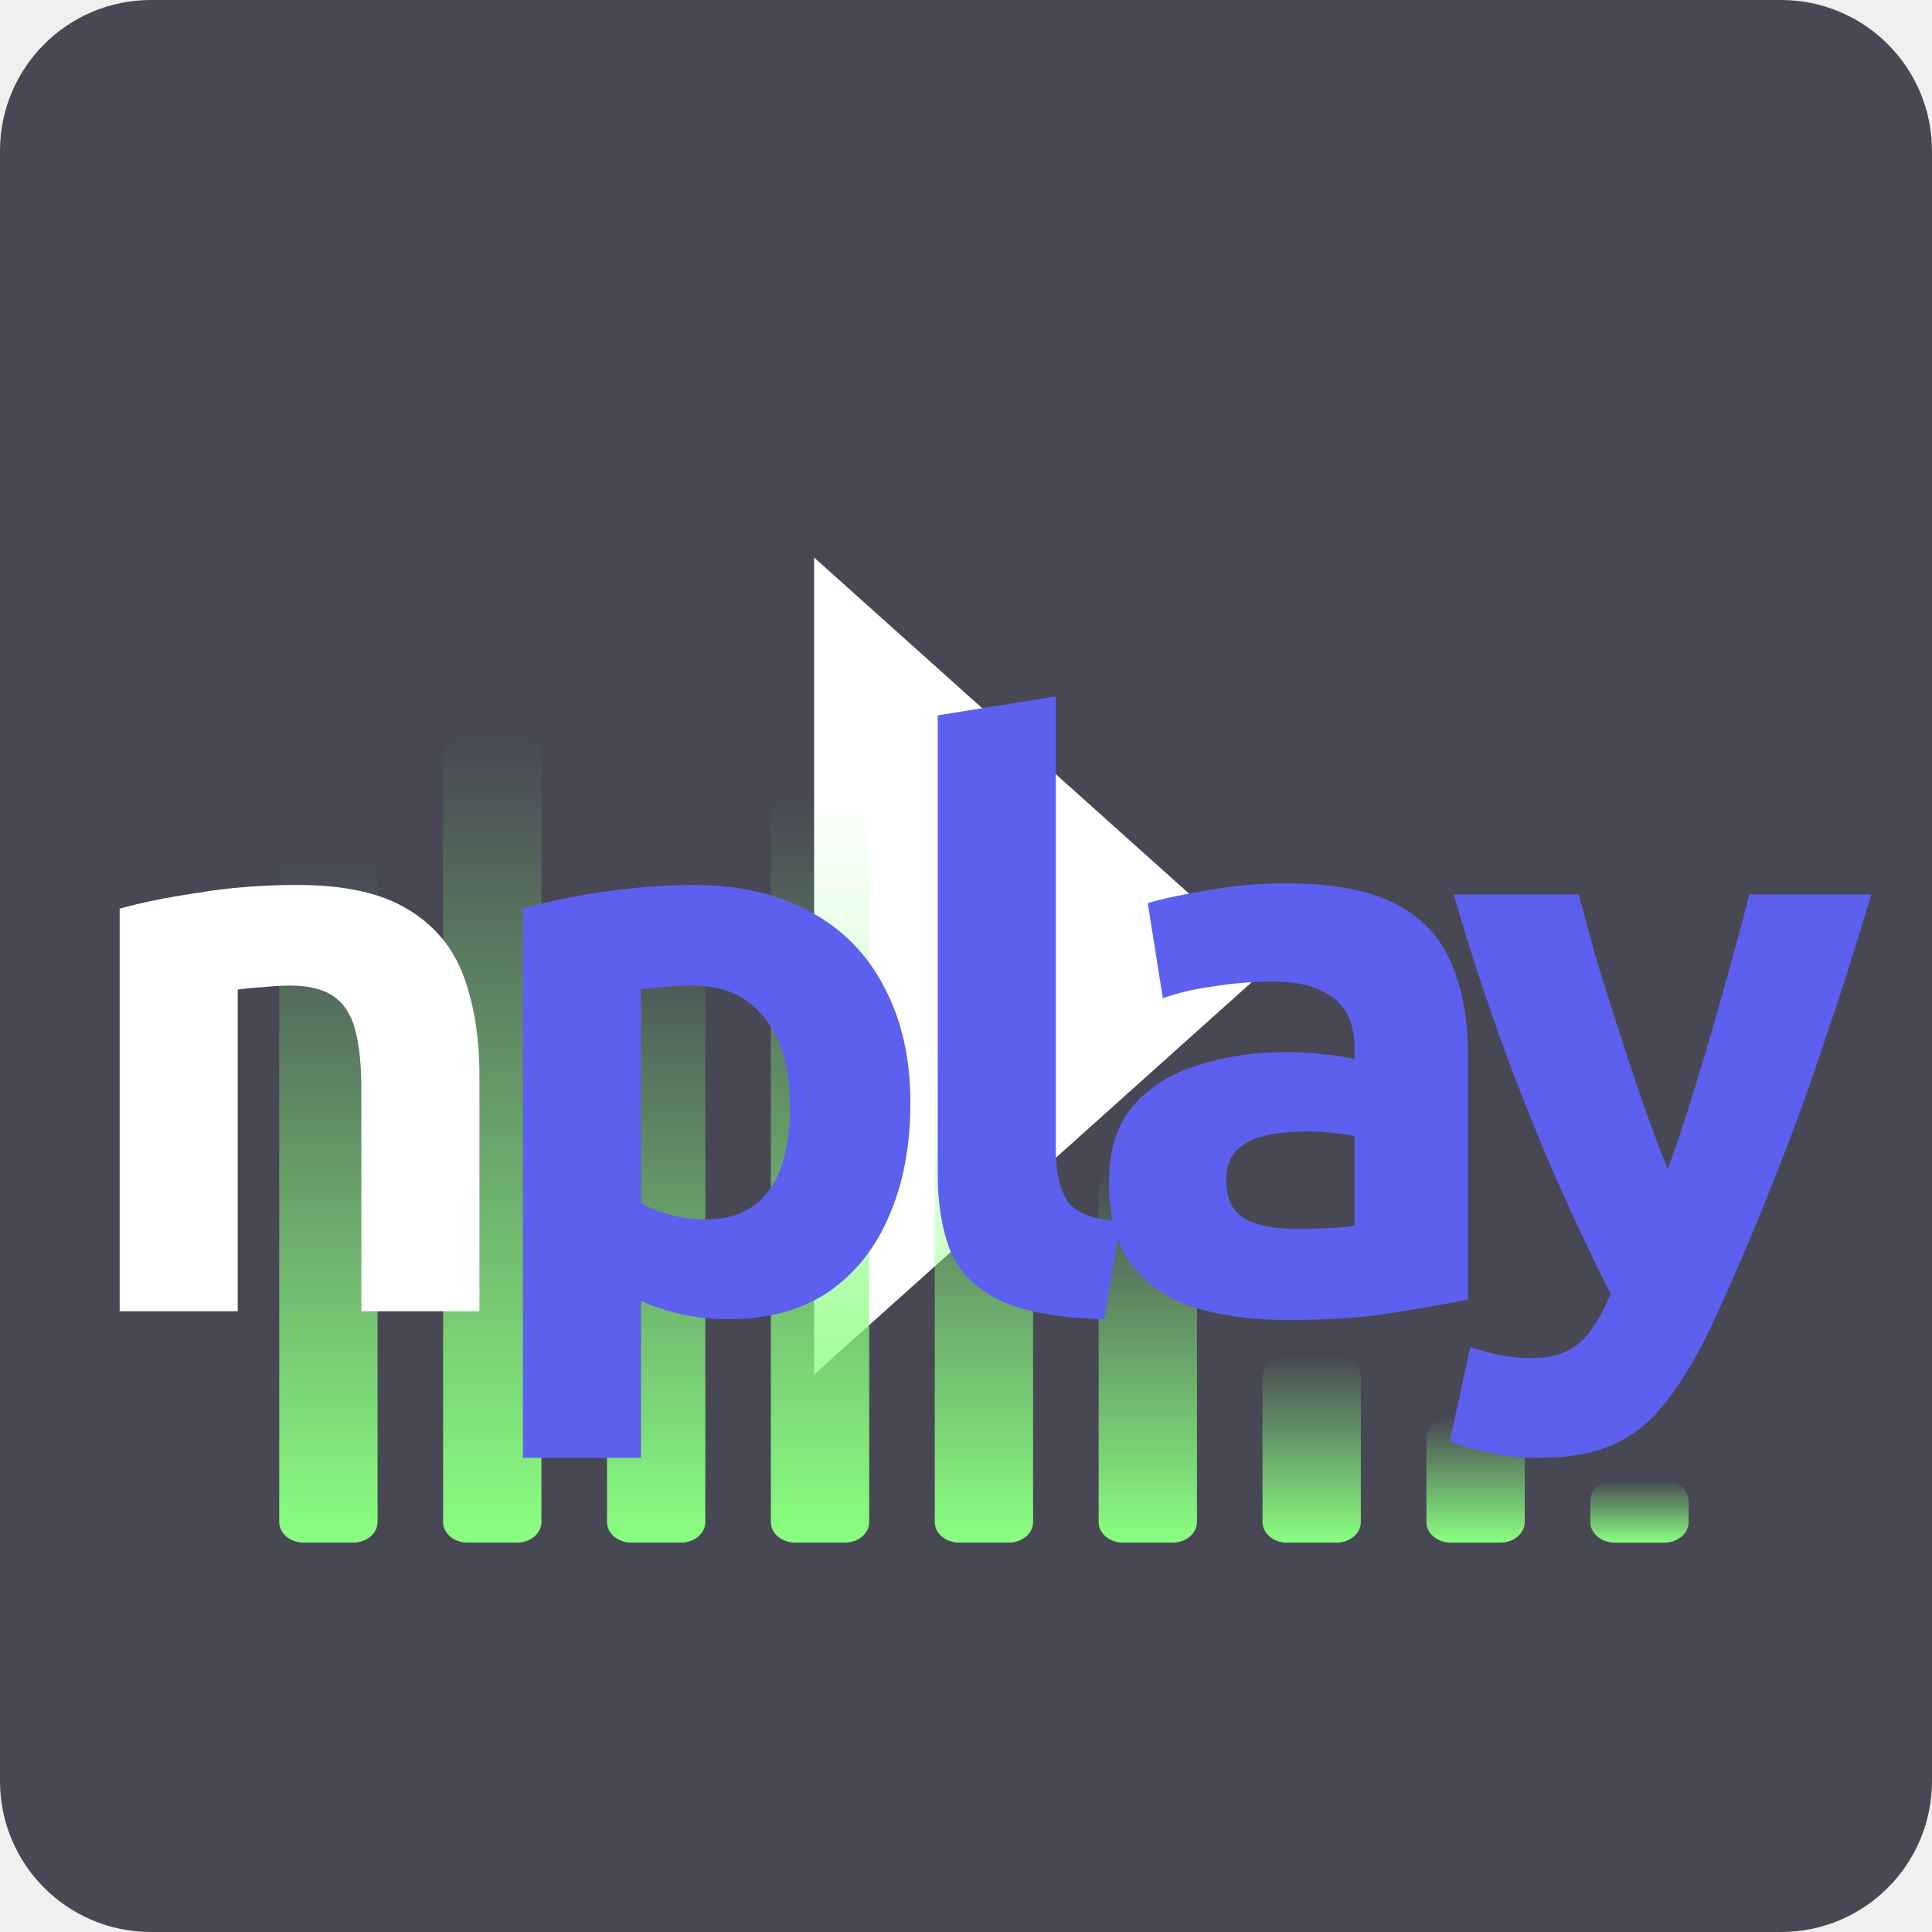
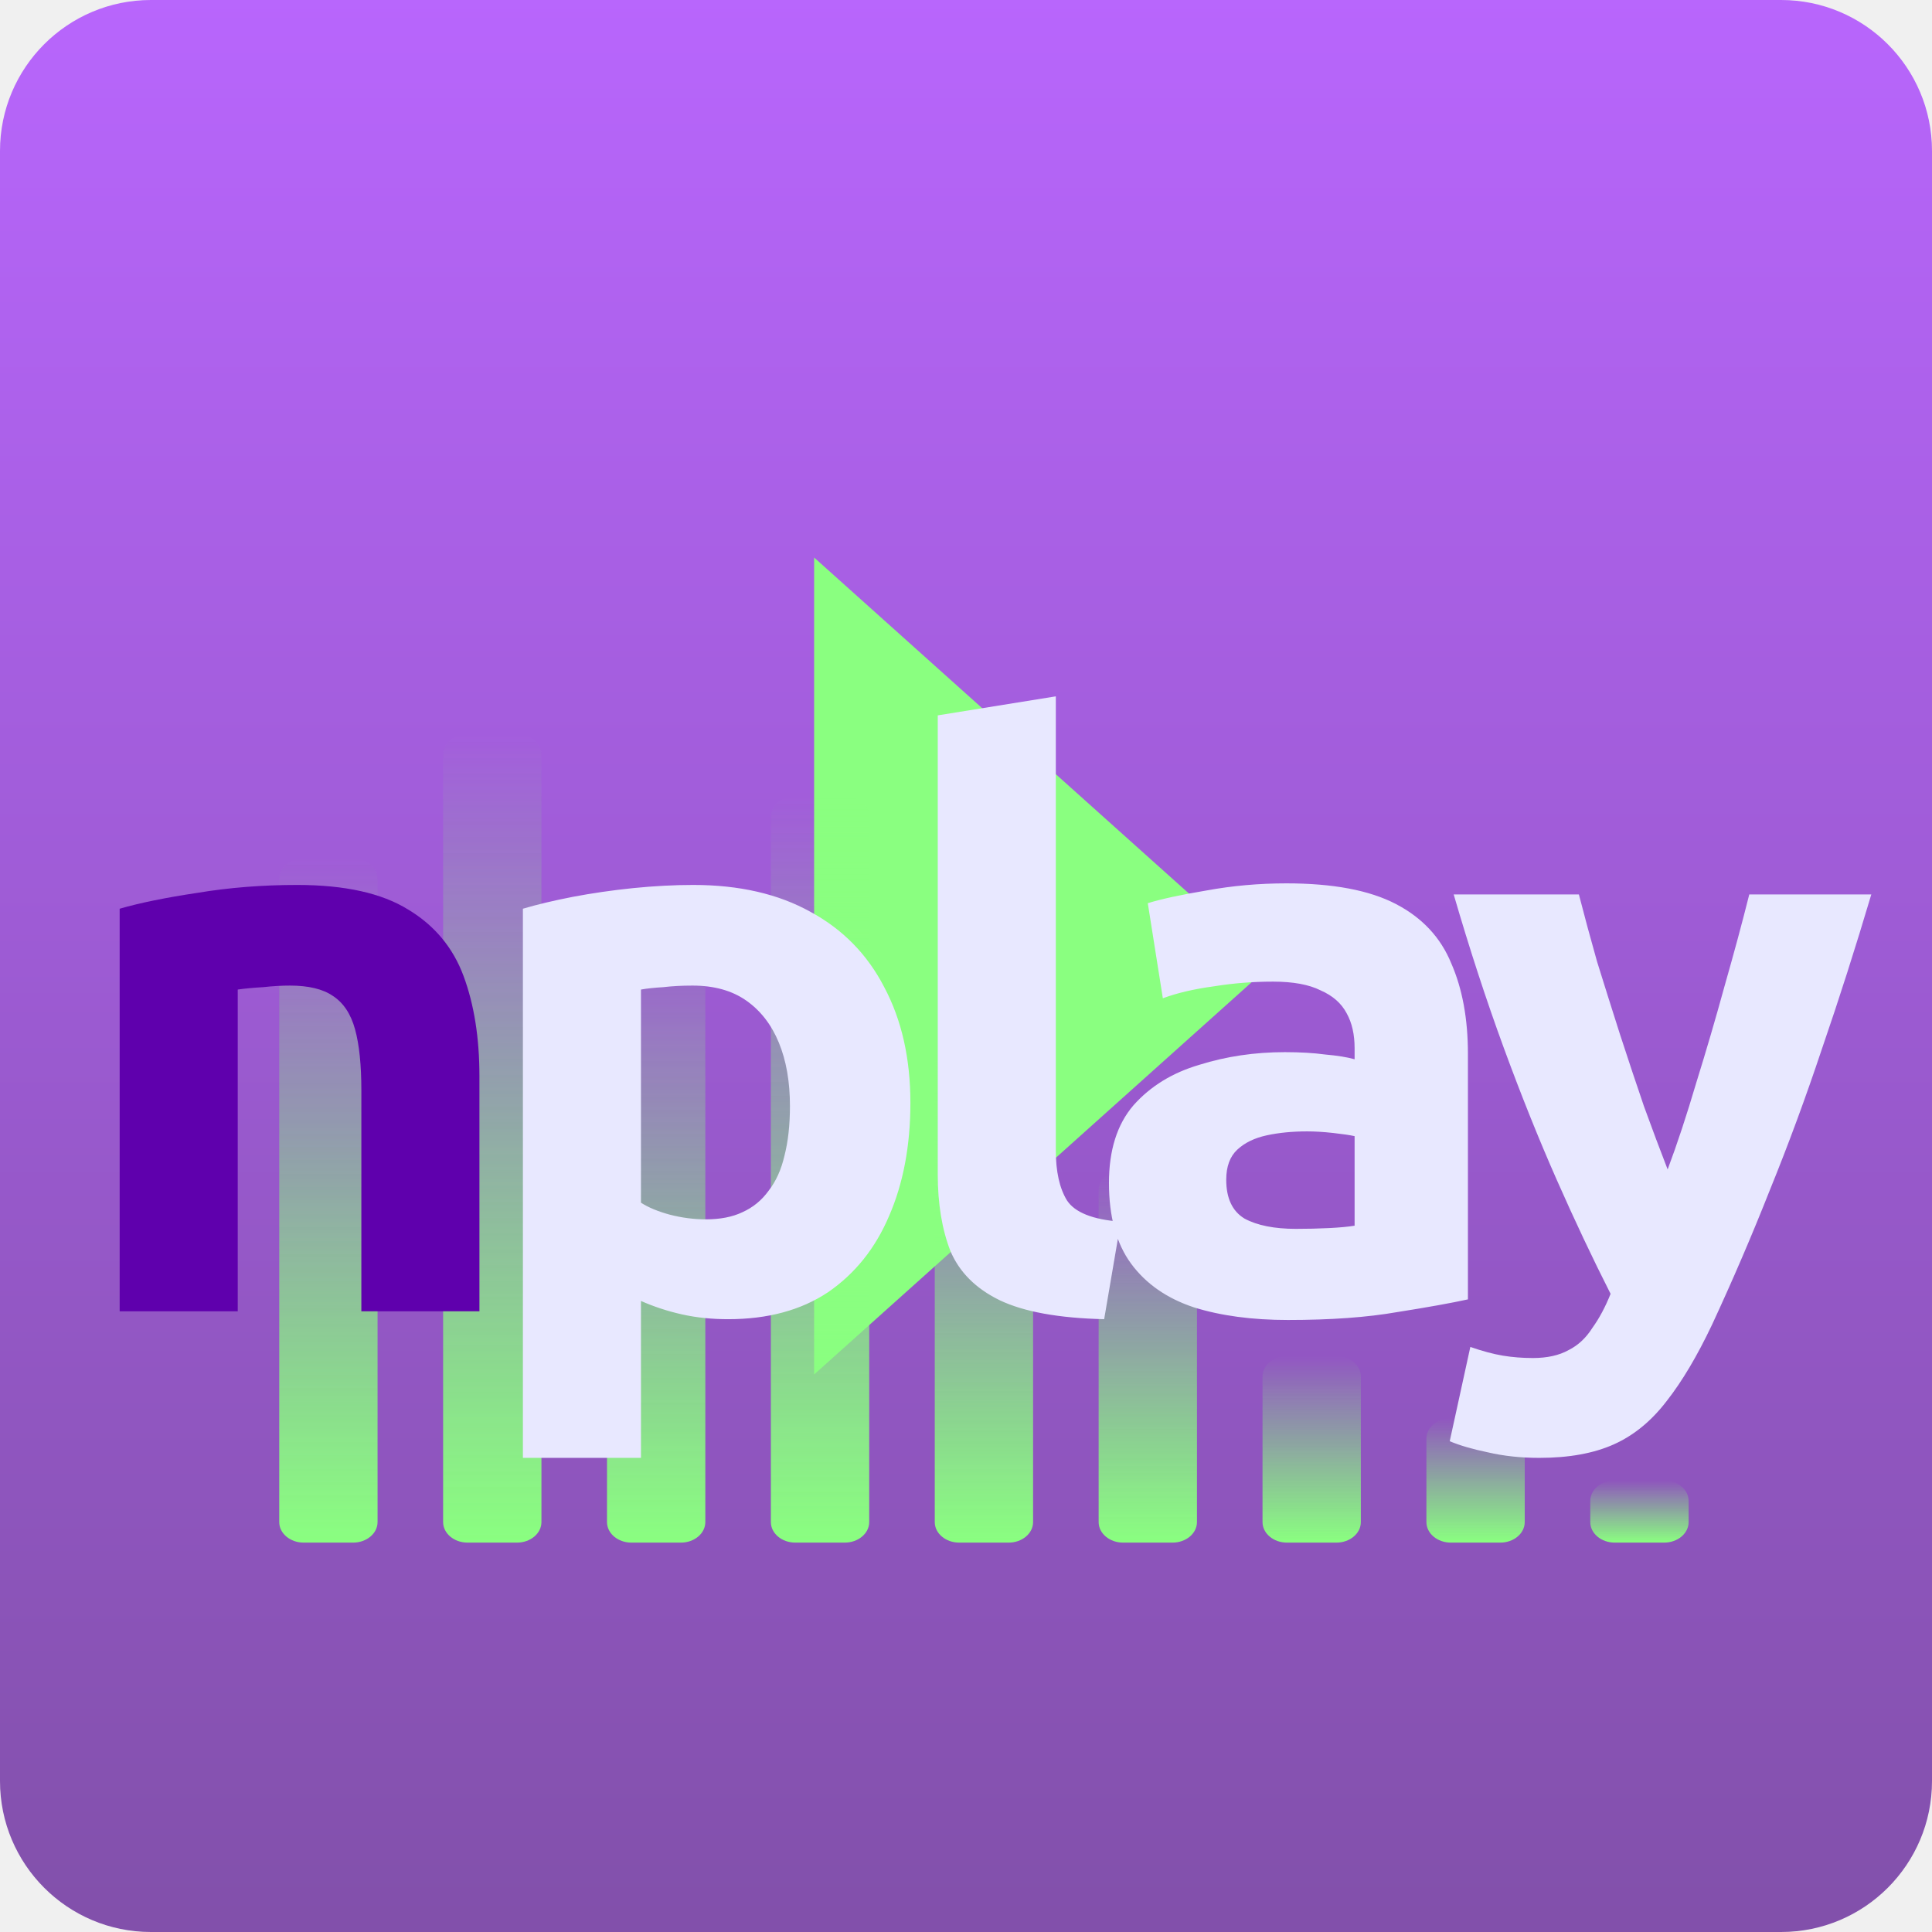
<svg xmlns="http://www.w3.org/2000/svg" width="1024" height="1024" viewBox="0 0 1024 1024" fill="none">
  <mask id="mask0_3327_8" style="mask-type:alpha" maskUnits="userSpaceOnUse" x="0" y="0" width="1024" height="1024">
    <rect width="1024" height="1024" fill="#D9D9D9" />
  </mask>
  <g mask="url(#mask0_3327_8)">
-     <rect width="1024" height="1024" rx="80" fill="#1E1E2E" fill-opacity="0.8" />
-     <path d="M673 512L431.5 728.506L431.5 295.494L673 512Z" fill="white" />
-     <path d="M187.142 454.942H160.975C153.809 454.942 148 459.818 148 465.834V806.729C148 812.744 153.809 817.621 160.975 817.621H187.142C194.307 817.621 200.116 812.744 200.116 806.729V465.834C200.116 459.818 194.307 454.942 187.142 454.942Z" fill="url(#paint0_linear_3327_8)" />
-     <path d="M274.002 389H247.835C240.669 389 234.86 393.877 234.86 399.893V806.729C234.86 812.744 240.669 817.621 247.835 817.621H274.002C281.168 817.621 286.977 812.744 286.977 806.729V399.893C286.977 393.877 281.168 389 274.002 389Z" fill="url(#paint1_linear_3327_8)" />
-     <path d="M360.862 487.913H334.695C327.53 487.913 321.721 492.79 321.721 498.805V806.729C321.721 812.745 327.53 817.622 334.695 817.622H360.862C368.028 817.622 373.837 812.745 373.837 806.729V498.805C373.837 492.79 368.028 487.913 360.862 487.913Z" fill="url(#paint2_linear_3327_8)" />
-     <path d="M447.723 421.97H421.556C414.39 421.97 408.582 426.847 408.582 432.862V806.728C408.582 812.744 414.39 817.62 421.556 817.62H447.723C454.889 817.62 460.698 812.744 460.698 806.728V432.862C460.698 426.847 454.889 421.97 447.723 421.97Z" fill="url(#paint3_linear_3327_8)" />
-     <path d="M534.584 553.855H508.416C501.251 553.855 495.442 558.731 495.442 564.747V806.729C495.442 812.745 501.251 817.621 508.416 817.621H534.584C541.749 817.621 547.558 812.745 547.558 806.729V564.747C547.558 558.731 541.749 553.855 534.584 553.855Z" fill="url(#paint4_linear_3327_8)" />
-     <path d="M621.443 619.796H595.276C588.111 619.796 582.302 624.673 582.302 630.688V806.729C582.302 812.744 588.111 817.621 595.276 817.621H621.443C628.609 817.621 634.418 812.744 634.418 806.729V630.688C634.418 624.673 628.609 619.796 621.443 619.796Z" fill="url(#paint5_linear_3327_8)" />
-     <path d="M708.304 718.709H682.137C674.971 718.709 669.163 723.586 669.163 729.602V806.729C669.163 812.745 674.971 817.622 682.137 817.622H708.304C715.47 817.622 721.279 812.745 721.279 806.729V729.602C721.279 723.586 715.47 718.709 708.304 718.709Z" fill="url(#paint6_linear_3327_8)" />
-     <path d="M795.166 751.679H768.998C761.833 751.679 756.024 756.556 756.024 762.571V806.728C756.024 812.744 761.833 817.621 768.998 817.621H795.166C802.331 817.621 808.14 812.744 808.14 806.728V762.571C808.14 756.556 802.331 751.679 795.166 751.679Z" fill="url(#paint7_linear_3327_8)" />
-     <path d="M882.026 784.649H855.859C848.693 784.649 842.884 789.526 842.884 795.541V806.727C842.884 812.743 848.693 817.62 855.859 817.62H882.026C889.192 817.62 895.001 812.743 895.001 806.727V795.541C895.001 789.526 889.192 784.649 882.026 784.649Z" fill="url(#paint8_linear_3327_8)" />
-     <path d="M63.426 695V481.64C74.066 478.56 87.786 475.76 104.586 473.24C121.386 470.44 139.026 469.04 157.506 469.04C182.706 469.04 202.306 473.38 216.306 482.06C230.306 490.46 240.106 502.22 245.706 517.34C251.306 532.46 254.106 550.1 254.106 570.26V695H191.526V577.82C191.526 564.38 190.406 553.6 188.166 545.48C185.926 537.36 182.006 531.48 176.406 527.84C171.086 524.2 163.526 522.38 153.726 522.38C149.246 522.38 144.486 522.66 139.446 523.22C134.406 523.5 129.926 523.92 126.006 524.48V695H63.426Z" fill="white" />
-     <path d="M277.15 772.7V481.64C284.71 479.4 293.53 477.3 303.61 475.34C313.97 473.38 324.61 471.84 335.53 470.72C346.73 469.6 357.37 469.04 367.45 469.04C391.81 469.04 412.53 473.8 429.61 483.32C446.69 492.56 459.71 505.86 468.67 523.22C477.91 540.58 482.53 561.02 482.53 584.54C482.53 607.22 478.75 627.24 471.19 644.6C463.91 661.68 453.13 675.12 438.85 684.92C424.57 694.44 406.93 699.2 385.93 699.2C377.25 699.2 369.13 698.36 361.57 696.68C354.01 695 346.73 692.62 339.73 689.54V772.7H277.15ZM374.17 646.28C381.73 646.28 388.17 645.02 393.49 642.5C399.09 639.98 403.71 636.2 407.35 631.16C411.27 626.12 414.07 619.96 415.75 612.68C417.71 605.12 418.69 596.3 418.69 586.22C418.69 573.34 416.73 562.14 412.81 552.62C408.89 543.1 403.15 535.68 395.59 530.36C388.03 525.04 378.51 522.38 367.03 522.38C361.43 522.38 356.25 522.66 351.49 523.22C346.73 523.5 342.81 523.92 339.73 524.48V637.46C343.65 639.98 348.69 642.08 354.85 643.76C361.29 645.44 367.73 646.28 374.17 646.28ZM585.227 699.2C561.147 698.64 542.667 695.28 529.787 689.12C517.187 682.96 508.507 674.28 503.747 663.08C499.267 651.6 497.027 638.02 497.027 622.34V379.16L559.607 369.08V609.74C559.607 620.94 561.567 629.76 565.487 636.2C569.687 642.64 579.207 646.42 594.047 647.54L585.227 699.2ZM682.69 699.62C663.65 699.62 646.99 697.38 632.71 692.9C618.43 688.14 607.37 680.44 599.53 669.8C591.69 659.16 587.77 644.88 587.77 626.96C587.77 609.6 592.11 595.88 600.79 585.8C609.75 575.72 621.37 568.58 635.65 564.38C649.93 559.9 665.05 557.66 681.01 557.66C689.13 557.66 696.27 558.08 702.43 558.92C708.87 559.48 714.05 560.32 717.97 561.44V555.56C717.97 548.28 716.57 542.12 713.77 537.08C710.97 531.76 706.35 527.7 699.91 524.9C693.75 521.82 685.35 520.28 674.71 520.28C664.07 520.28 653.57 521.12 643.21 522.8C632.85 524.2 623.89 526.3 616.33 529.1L608.35 478.7C615.63 476.46 625.99 474.22 639.43 471.98C653.15 469.46 667.29 468.2 681.85 468.2C706.49 468.2 725.81 471.84 739.81 479.12C753.81 486.4 763.61 496.9 769.21 510.62C775.09 524.06 778.03 540.02 778.03 558.5V688.7C769.07 690.66 756.61 692.9 740.65 695.42C724.69 698.22 705.37 699.62 682.69 699.62ZM686.89 651.32C693.05 651.32 698.93 651.18 704.53 650.9C710.13 650.62 714.61 650.2 717.97 649.64V602.18C715.45 601.62 711.67 601.06 706.63 600.5C701.59 599.94 696.97 599.66 692.77 599.66C684.93 599.66 677.79 600.36 671.35 601.76C664.91 603.16 659.73 605.68 655.81 609.32C651.89 612.96 649.93 618.28 649.93 625.28C649.93 635.08 653.15 641.94 659.59 645.86C666.31 649.5 675.41 651.32 686.89 651.32ZM815.846 772.7C806.046 772.7 796.946 771.72 788.546 769.76C780.426 768.08 773.706 766.12 768.386 763.88L779.306 713.9C785.746 716.14 791.486 717.68 796.526 718.52C801.566 719.36 806.886 719.78 812.486 719.78C820.046 719.78 826.346 718.38 831.386 715.58C836.426 713.06 840.626 709.14 843.986 703.82C847.626 698.78 850.846 692.76 853.646 685.76C844.126 667 834.606 646.84 825.086 625.28C815.566 603.72 806.186 580.34 796.946 555.14C787.706 529.94 778.886 502.92 770.486 474.08H836.846C839.646 485 842.866 496.9 846.506 509.78C850.426 522.38 854.486 535.26 858.686 548.42C862.886 561.3 867.086 573.9 871.286 586.22C875.766 598.54 879.966 609.74 883.886 619.82C888.926 606.38 893.966 591.12 899.006 574.04C904.326 556.96 909.366 539.74 914.126 522.38C919.166 504.74 923.506 488.64 927.146 474.08H991.826C983.426 502.36 974.746 529.52 965.786 555.56C957.106 581.6 947.866 606.66 938.066 630.74C928.546 654.82 918.326 678.62 907.406 702.14C899.566 718.66 891.586 732.1 883.466 742.46C875.346 753.1 865.966 760.8 855.326 765.56C844.686 770.32 831.526 772.7 815.846 772.7Z" fill="#5D5FEF" />
+     <rect width="1024" height="1024" rx="80" fill="url(#paint0_linear_3327_8)" fill-opacity="0.8" />
+     <path d="M673 512L431.5 728.506L431.5 295.494L673 512Z" fill="#8AFF80" />
+     <path d="M187.142 454.942H160.975C153.809 454.942 148 459.818 148 465.834V806.729C148 812.744 153.809 817.621 160.975 817.621H187.142C194.307 817.621 200.116 812.744 200.116 806.729V465.834C200.116 459.818 194.307 454.942 187.142 454.942Z" fill="url(#paint1_linear_3327_8)" />
+     <path d="M274.002 389H247.835C240.669 389 234.86 393.877 234.86 399.893V806.729C234.86 812.744 240.669 817.621 247.835 817.621H274.002C281.168 817.621 286.977 812.744 286.977 806.729V399.893C286.977 393.877 281.168 389 274.002 389Z" fill="url(#paint2_linear_3327_8)" />
+     <path d="M360.862 487.913H334.695C327.53 487.913 321.721 492.79 321.721 498.805V806.729C321.721 812.745 327.53 817.622 334.695 817.622H360.862C368.028 817.622 373.837 812.745 373.837 806.729V498.805C373.837 492.79 368.028 487.913 360.862 487.913Z" fill="url(#paint3_linear_3327_8)" />
+     <path d="M447.723 421.97H421.556C414.39 421.97 408.582 426.847 408.582 432.862V806.728C408.582 812.744 414.39 817.62 421.556 817.62H447.723C454.889 817.62 460.698 812.744 460.698 806.728V432.862C460.698 426.847 454.889 421.97 447.723 421.97Z" fill="url(#paint4_linear_3327_8)" />
+     <path d="M534.584 553.855H508.416C501.251 553.855 495.442 558.731 495.442 564.747V806.729C495.442 812.745 501.251 817.621 508.416 817.621H534.584C541.749 817.621 547.558 812.745 547.558 806.729V564.747C547.558 558.731 541.749 553.855 534.584 553.855Z" fill="url(#paint5_linear_3327_8)" />
+     <path d="M621.443 619.796H595.276C588.111 619.796 582.302 624.673 582.302 630.688V806.729C582.302 812.744 588.111 817.621 595.276 817.621H621.443C628.609 817.621 634.418 812.744 634.418 806.729V630.688C634.418 624.673 628.609 619.796 621.443 619.796Z" fill="url(#paint6_linear_3327_8)" />
+     <path d="M708.304 718.709H682.137C674.971 718.709 669.163 723.586 669.163 729.602V806.729C669.163 812.745 674.971 817.622 682.137 817.622H708.304C715.47 817.622 721.279 812.745 721.279 806.729V729.602C721.279 723.586 715.47 718.709 708.304 718.709Z" fill="url(#paint7_linear_3327_8)" />
+     <path d="M795.166 751.679H768.998C761.833 751.679 756.024 756.556 756.024 762.571V806.728C756.024 812.744 761.833 817.621 768.998 817.621H795.166C802.331 817.621 808.14 812.744 808.14 806.728V762.571C808.14 756.556 802.331 751.679 795.166 751.679Z" fill="url(#paint8_linear_3327_8)" />
+     <path d="M882.026 784.649H855.859C848.693 784.649 842.884 789.526 842.884 795.541V806.727C842.884 812.743 848.693 817.62 855.859 817.62H882.026C889.192 817.62 895.001 812.743 895.001 806.727V795.541C895.001 789.526 889.192 784.649 882.026 784.649Z" fill="url(#paint9_linear_3327_8)" />
+     <path d="M63.426 695V481.64C74.066 478.56 87.786 475.76 104.586 473.24C121.386 470.44 139.026 469.04 157.506 469.04C182.706 469.04 202.306 473.38 216.306 482.06C230.306 490.46 240.106 502.22 245.706 517.34C251.306 532.46 254.106 550.1 254.106 570.26V695H191.526V577.82C191.526 564.38 190.406 553.6 188.166 545.48C185.926 537.36 182.006 531.48 176.406 527.84C171.086 524.2 163.526 522.38 153.726 522.38C149.246 522.38 144.486 522.66 139.446 523.22C134.406 523.5 129.926 523.92 126.006 524.48V695H63.426Z" fill="#5F00AD" />
+     <path d="M277.15 772.7V481.64C284.71 479.4 293.53 477.3 303.61 475.34C313.97 473.38 324.61 471.84 335.53 470.72C346.73 469.6 357.37 469.04 367.45 469.04C391.81 469.04 412.53 473.8 429.61 483.32C446.69 492.56 459.71 505.86 468.67 523.22C477.91 540.58 482.53 561.02 482.53 584.54C482.53 607.22 478.75 627.24 471.19 644.6C463.91 661.68 453.13 675.12 438.85 684.92C424.57 694.44 406.93 699.2 385.93 699.2C377.25 699.2 369.13 698.36 361.57 696.68C354.01 695 346.73 692.62 339.73 689.54V772.7H277.15ZM374.17 646.28C381.73 646.28 388.17 645.02 393.49 642.5C399.09 639.98 403.71 636.2 407.35 631.16C411.27 626.12 414.07 619.96 415.75 612.68C417.71 605.12 418.69 596.3 418.69 586.22C418.69 573.34 416.73 562.14 412.81 552.62C408.89 543.1 403.15 535.68 395.59 530.36C388.03 525.04 378.51 522.38 367.03 522.38C361.43 522.38 356.25 522.66 351.49 523.22C346.73 523.5 342.81 523.92 339.73 524.48V637.46C343.65 639.98 348.69 642.08 354.85 643.76C361.29 645.44 367.73 646.28 374.17 646.28ZM585.227 699.2C561.147 698.64 542.667 695.28 529.787 689.12C517.187 682.96 508.507 674.28 503.747 663.08C499.267 651.6 497.027 638.02 497.027 622.34V379.16L559.607 369.08V609.74C559.607 620.94 561.567 629.76 565.487 636.2C569.687 642.64 579.207 646.42 594.047 647.54L585.227 699.2ZM682.69 699.62C663.65 699.62 646.99 697.38 632.71 692.9C618.43 688.14 607.37 680.44 599.53 669.8C591.69 659.16 587.77 644.88 587.77 626.96C587.77 609.6 592.11 595.88 600.79 585.8C609.75 575.72 621.37 568.58 635.65 564.38C649.93 559.9 665.05 557.66 681.01 557.66C689.13 557.66 696.27 558.08 702.43 558.92C708.87 559.48 714.05 560.32 717.97 561.44V555.56C717.97 548.28 716.57 542.12 713.77 537.08C710.97 531.76 706.35 527.7 699.91 524.9C693.75 521.82 685.35 520.28 674.71 520.28C664.07 520.28 653.57 521.12 643.21 522.8C632.85 524.2 623.89 526.3 616.33 529.1L608.35 478.7C615.63 476.46 625.99 474.22 639.43 471.98C653.15 469.46 667.29 468.2 681.85 468.2C706.49 468.2 725.81 471.84 739.81 479.12C753.81 486.4 763.61 496.9 769.21 510.62C775.09 524.06 778.03 540.02 778.03 558.5V688.7C769.07 690.66 756.61 692.9 740.65 695.42C724.69 698.22 705.37 699.62 682.69 699.62ZM686.89 651.32C693.05 651.32 698.93 651.18 704.53 650.9C710.13 650.62 714.61 650.2 717.97 649.64V602.18C715.45 601.62 711.67 601.06 706.63 600.5C701.59 599.94 696.97 599.66 692.77 599.66C684.93 599.66 677.79 600.36 671.35 601.76C664.91 603.16 659.73 605.68 655.81 609.32C651.89 612.96 649.93 618.28 649.93 625.28C649.93 635.08 653.15 641.94 659.59 645.86C666.31 649.5 675.41 651.32 686.89 651.32ZM815.846 772.7C806.046 772.7 796.946 771.72 788.546 769.76C780.426 768.08 773.706 766.12 768.386 763.88L779.306 713.9C785.746 716.14 791.486 717.68 796.526 718.52C801.566 719.36 806.886 719.78 812.486 719.78C820.046 719.78 826.346 718.38 831.386 715.58C836.426 713.06 840.626 709.14 843.986 703.82C847.626 698.78 850.846 692.76 853.646 685.76C844.126 667 834.606 646.84 825.086 625.28C815.566 603.72 806.186 580.34 796.946 555.14C787.706 529.94 778.886 502.92 770.486 474.08H836.846C839.646 485 842.866 496.9 846.506 509.78C850.426 522.38 854.486 535.26 858.686 548.42C862.886 561.3 867.086 573.9 871.286 586.22C875.766 598.54 879.966 609.74 883.886 619.82C888.926 606.38 893.966 591.12 899.006 574.04C904.326 556.96 909.366 539.74 914.126 522.38C919.166 504.74 923.506 488.64 927.146 474.08H991.826C983.426 502.36 974.746 529.52 965.786 555.56C957.106 581.6 947.866 606.66 938.066 630.74C928.546 654.82 918.326 678.62 907.406 702.14C899.566 718.66 891.586 732.1 883.466 742.46C875.346 753.1 865.966 760.8 855.326 765.56C844.686 770.32 831.526 772.7 815.846 772.7Z" fill="#E8E8FF" />
  </g>
  <defs>
-     <linearGradient id="paint0_linear_3327_8" x1="174.058" y1="454.942" x2="174.058" y2="817.621" gradientUnits="userSpaceOnUse">
+     <linearGradient id="paint0_linear_3327_8" x1="512" y1="0" x2="512" y2="1024" gradientUnits="userSpaceOnUse">
+       <stop stop-color="#AA43FF" />
+       <stop offset="1" stop-color="#662899" />
+     </linearGradient>
+     <linearGradient id="paint1_linear_3327_8" x1="174.058" y1="454.942" x2="174.058" y2="817.621" gradientUnits="userSpaceOnUse">
      <stop stop-color="#8AFF80" stop-opacity="0" />
      <stop offset="1" stop-color="#8AFF80" />
    </linearGradient>
-     <linearGradient id="paint1_linear_3327_8" x1="260.918" y1="389" x2="260.918" y2="817.621" gradientUnits="userSpaceOnUse">
+     <linearGradient id="paint2_linear_3327_8" x1="260.918" y1="389" x2="260.918" y2="817.621" gradientUnits="userSpaceOnUse">
      <stop stop-color="#8AFF80" stop-opacity="0" />
      <stop offset="1" stop-color="#8AFF80" />
    </linearGradient>
-     <linearGradient id="paint2_linear_3327_8" x1="347.779" y1="487.913" x2="347.779" y2="817.622" gradientUnits="userSpaceOnUse">
+     <linearGradient id="paint3_linear_3327_8" x1="347.779" y1="487.913" x2="347.779" y2="817.622" gradientUnits="userSpaceOnUse">
      <stop stop-color="#8AFF80" stop-opacity="0" />
      <stop offset="1" stop-color="#8AFF80" />
    </linearGradient>
-     <linearGradient id="paint3_linear_3327_8" x1="434.64" y1="421.97" x2="434.64" y2="817.62" gradientUnits="userSpaceOnUse">
+     <linearGradient id="paint4_linear_3327_8" x1="434.64" y1="421.97" x2="434.64" y2="817.62" gradientUnits="userSpaceOnUse">
      <stop stop-color="#8AFF80" stop-opacity="0" />
      <stop offset="1" stop-color="#8AFF80" />
    </linearGradient>
-     <linearGradient id="paint4_linear_3327_8" x1="521.5" y1="553.855" x2="521.5" y2="817.621" gradientUnits="userSpaceOnUse">
+     <linearGradient id="paint5_linear_3327_8" x1="521.5" y1="553.855" x2="521.5" y2="817.621" gradientUnits="userSpaceOnUse">
      <stop stop-color="#8AFF80" stop-opacity="0" />
      <stop offset="1" stop-color="#8AFF80" />
    </linearGradient>
-     <linearGradient id="paint5_linear_3327_8" x1="608.36" y1="619.796" x2="608.36" y2="817.621" gradientUnits="userSpaceOnUse">
+     <linearGradient id="paint6_linear_3327_8" x1="608.36" y1="619.796" x2="608.36" y2="817.621" gradientUnits="userSpaceOnUse">
      <stop stop-color="#8AFF80" stop-opacity="0" />
      <stop offset="1" stop-color="#8AFF80" />
    </linearGradient>
-     <linearGradient id="paint6_linear_3327_8" x1="695.221" y1="718.709" x2="695.221" y2="817.622" gradientUnits="userSpaceOnUse">
+     <linearGradient id="paint7_linear_3327_8" x1="695.221" y1="718.709" x2="695.221" y2="817.622" gradientUnits="userSpaceOnUse">
      <stop stop-color="#8AFF80" stop-opacity="0" />
      <stop offset="1" stop-color="#8AFF80" />
    </linearGradient>
-     <linearGradient id="paint7_linear_3327_8" x1="782.082" y1="751.679" x2="782.082" y2="817.621" gradientUnits="userSpaceOnUse">
+     <linearGradient id="paint8_linear_3327_8" x1="782.082" y1="751.679" x2="782.082" y2="817.621" gradientUnits="userSpaceOnUse">
      <stop stop-color="#8AFF80" stop-opacity="0" />
      <stop offset="1" stop-color="#8AFF80" />
    </linearGradient>
-     <linearGradient id="paint8_linear_3327_8" x1="868.942" y1="784.649" x2="868.942" y2="817.62" gradientUnits="userSpaceOnUse">
+     <linearGradient id="paint9_linear_3327_8" x1="868.942" y1="784.649" x2="868.942" y2="817.62" gradientUnits="userSpaceOnUse">
      <stop stop-color="#8AFF80" stop-opacity="0" />
      <stop offset="1" stop-color="#8AFF80" />
    </linearGradient>
  </defs>
</svg>
